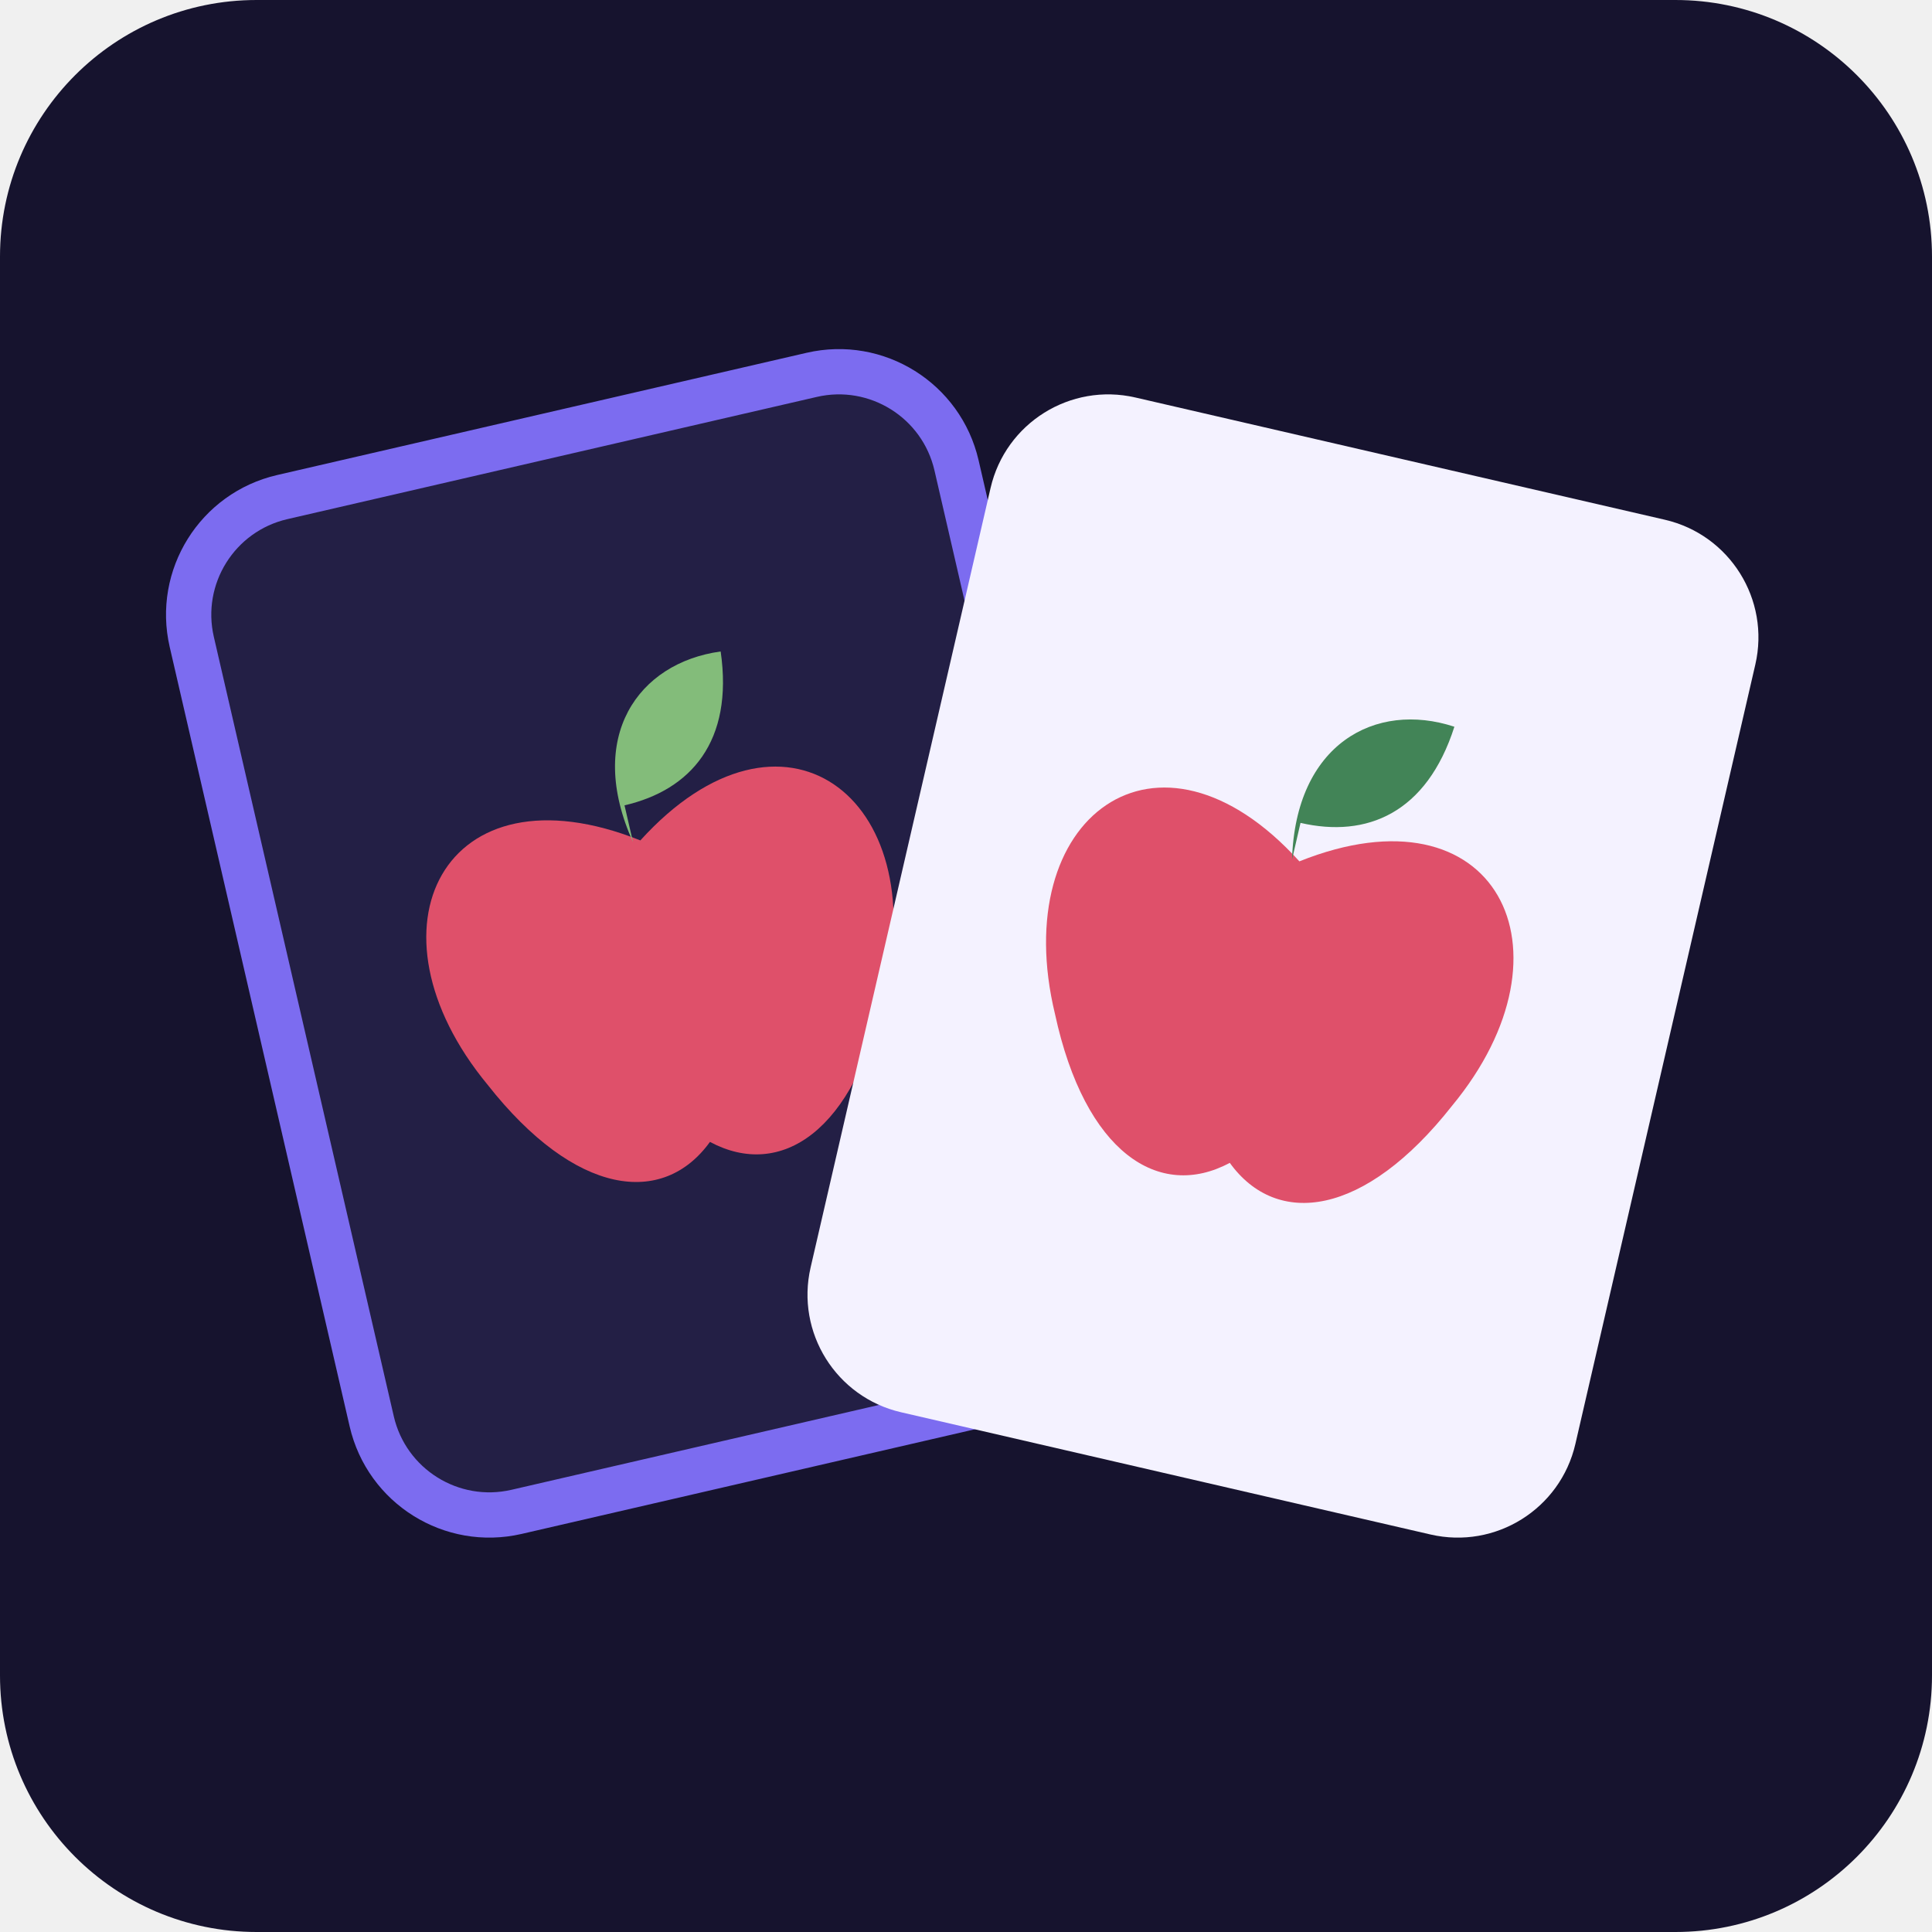
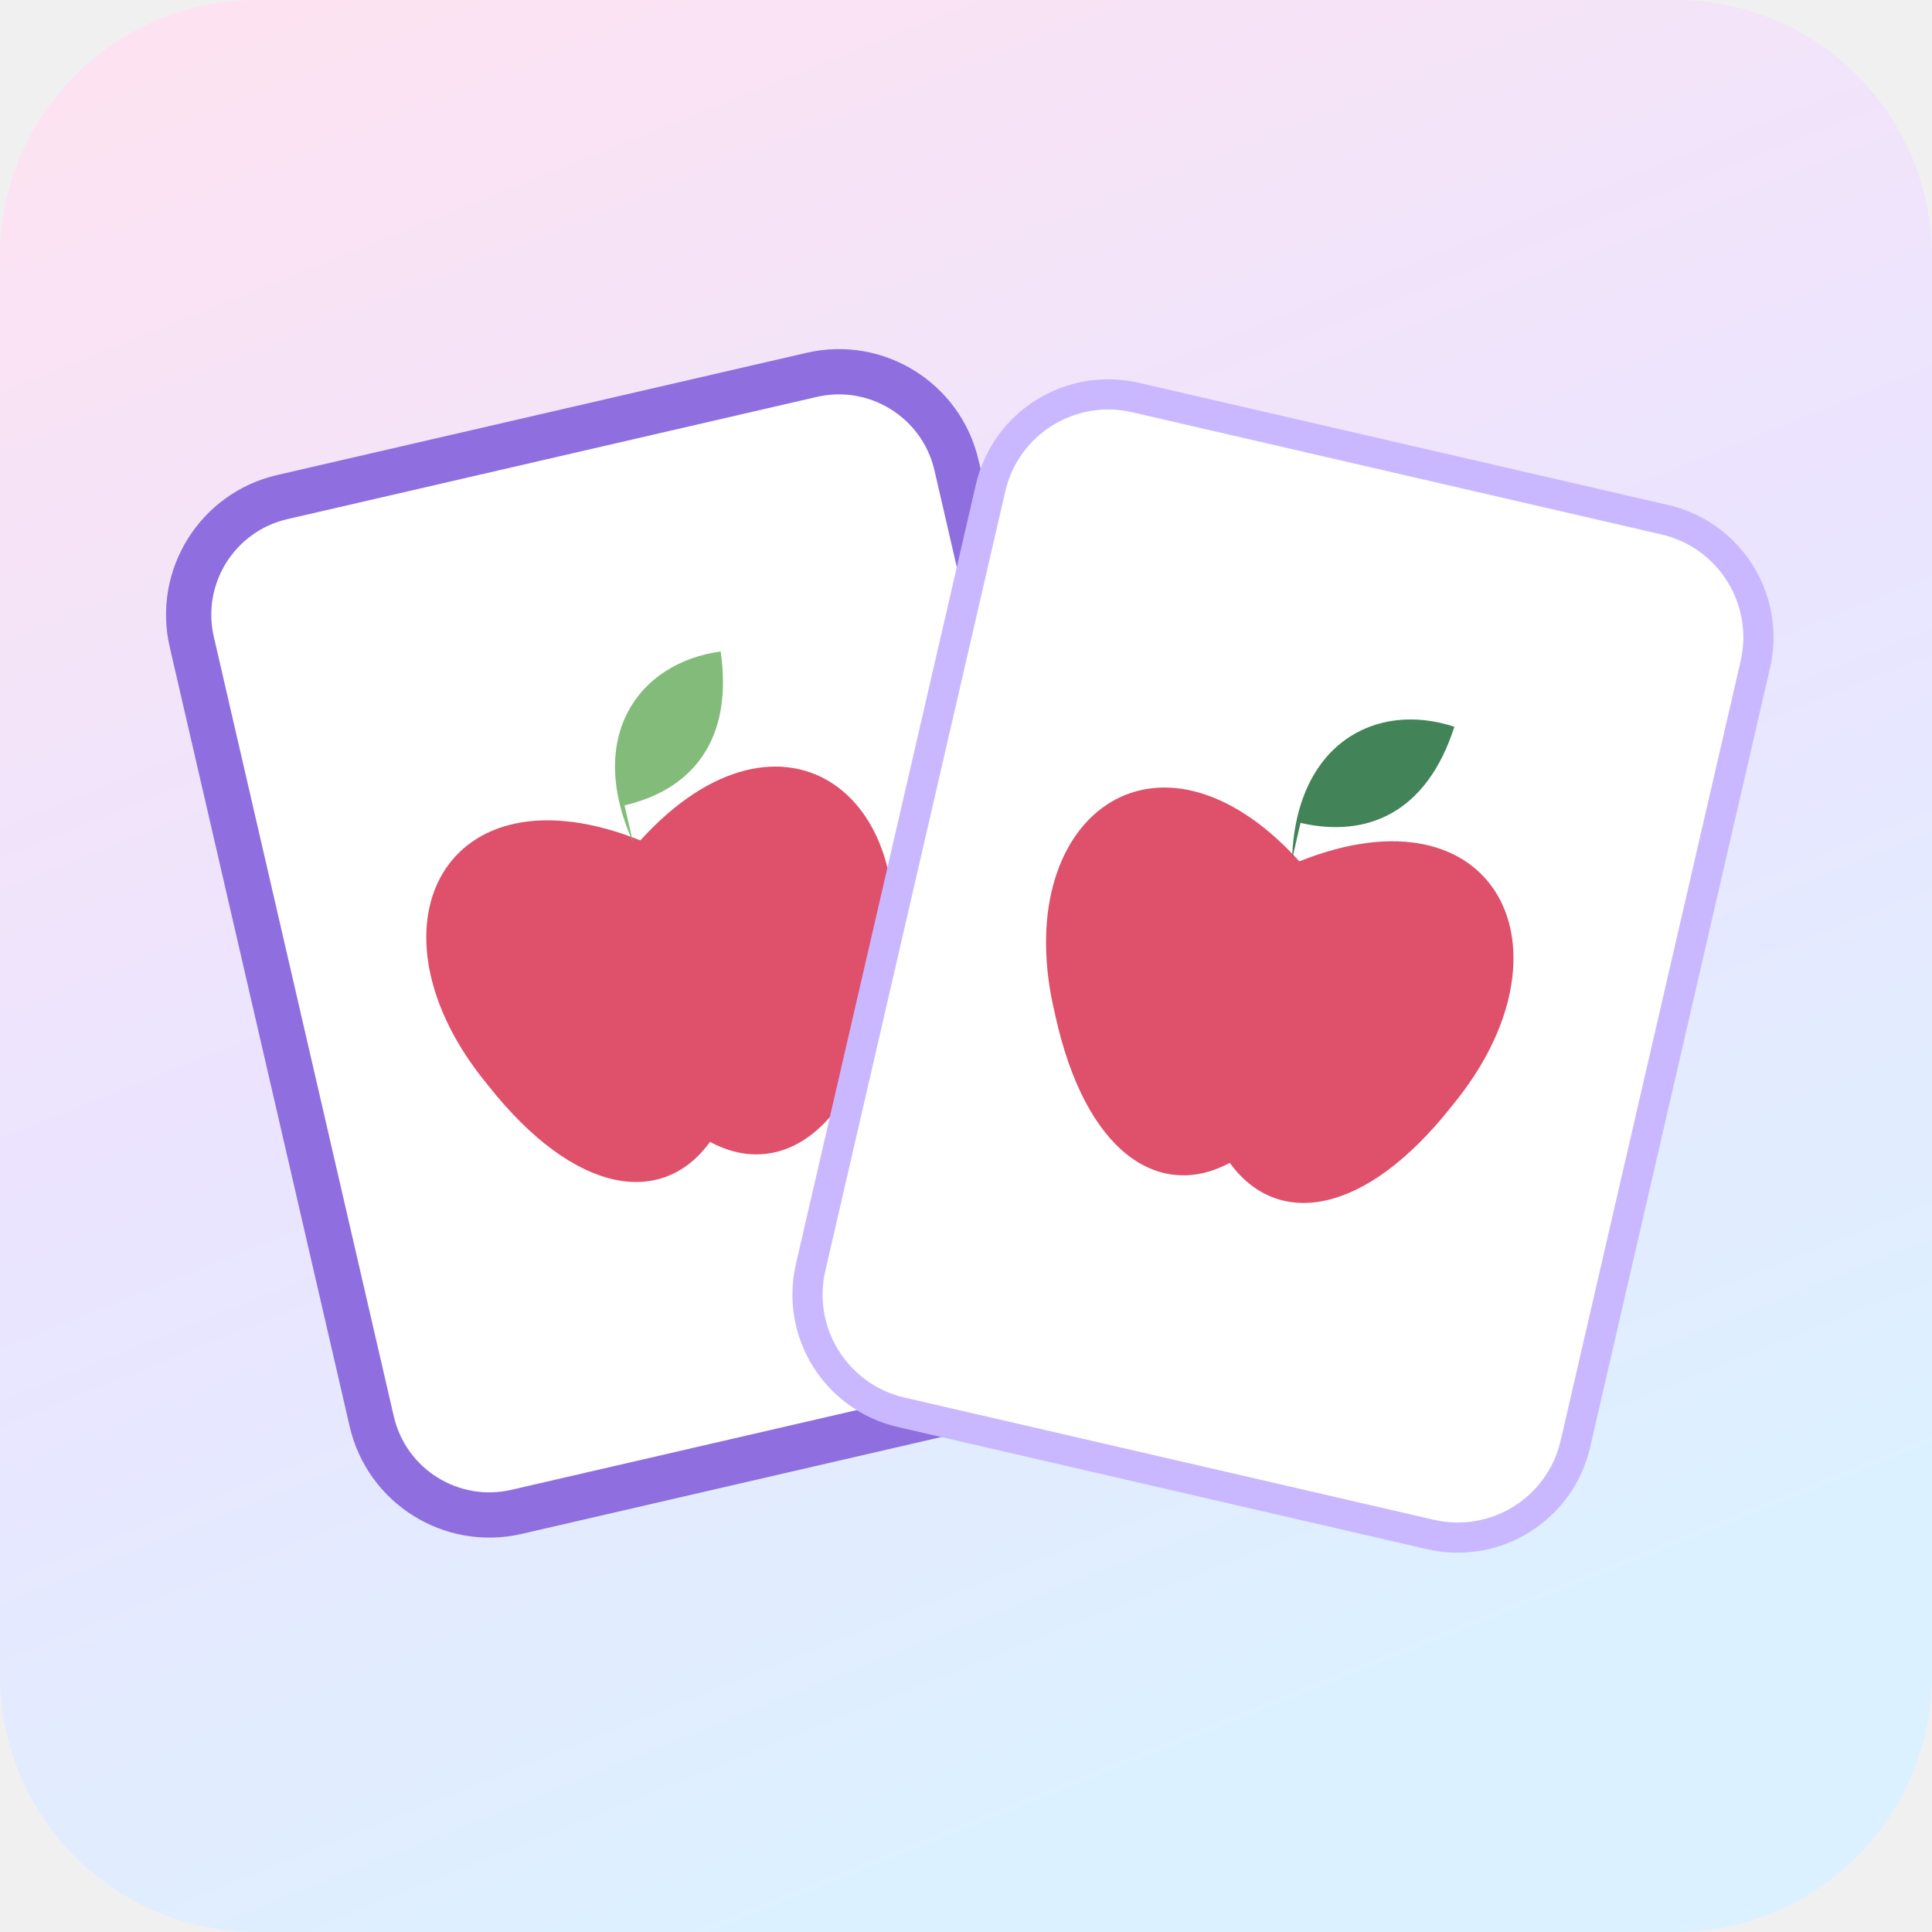
<svg xmlns="http://www.w3.org/2000/svg" viewBox="0 0 256 256">
-   <rect width="256" height="256" rx="34" fill="#16132e" />
+   <defs>
+     <linearGradient id="bg" x1="0" y1="0" x2="0.4" y2="1">
+       <stop offset="0" stop-color="#ffe3f0" />
+       <stop offset=".55" stop-color="#ebe4ff" />
+       <stop offset="1" stop-color="#dcf1ff" />
+     </linearGradient>
+   </defs>
+   <rect width="256" height="256" rx="34" fill="url(#bg)" />
  <g transform="rotate(-13 88 125)">
-     <rect x="36" y="56" width="104" height="138" rx="16" fill="#231f45" stroke="#7c6cf0" stroke-width="6" />
+     <rect x="36" y="56" width="104" height="138" rx="16" fill="#fff" stroke="#8f6fe0" stroke-width="6" />
    <g transform="translate(-81 -3)">
      <path d="M169 114c-23-16-39 3-27 27 8 17 19 21 27 14 8 7 19 3 27-14 12-24-4-43-27-27" fill="#df506a" />
      <path d="M168 114c-3-15 6-23 17-22-1 12-8 17-17 17" fill="#83bc7a" />
    </g>
  </g>
  <g transform="rotate(13 170 128)">
-     <rect x="118" y="59" width="104" height="138" rx="16" fill="#f4f2ff" />
+     <rect x="118" y="59" width="104" height="138" rx="16" fill="#fff" stroke="#c9b8ff" stroke-width="4" />
    <path d="M169 114c-23-16-39 3-27 27 8 17 19 21 27 14 8 7 19 3 27-14 12-24-4-43-27-27" fill="#df506a" />
    <path d="M168 114c-3-15 6-23 17-22-1 12-8 17-17 17" fill="#428457" />
  </g>
</svg>
